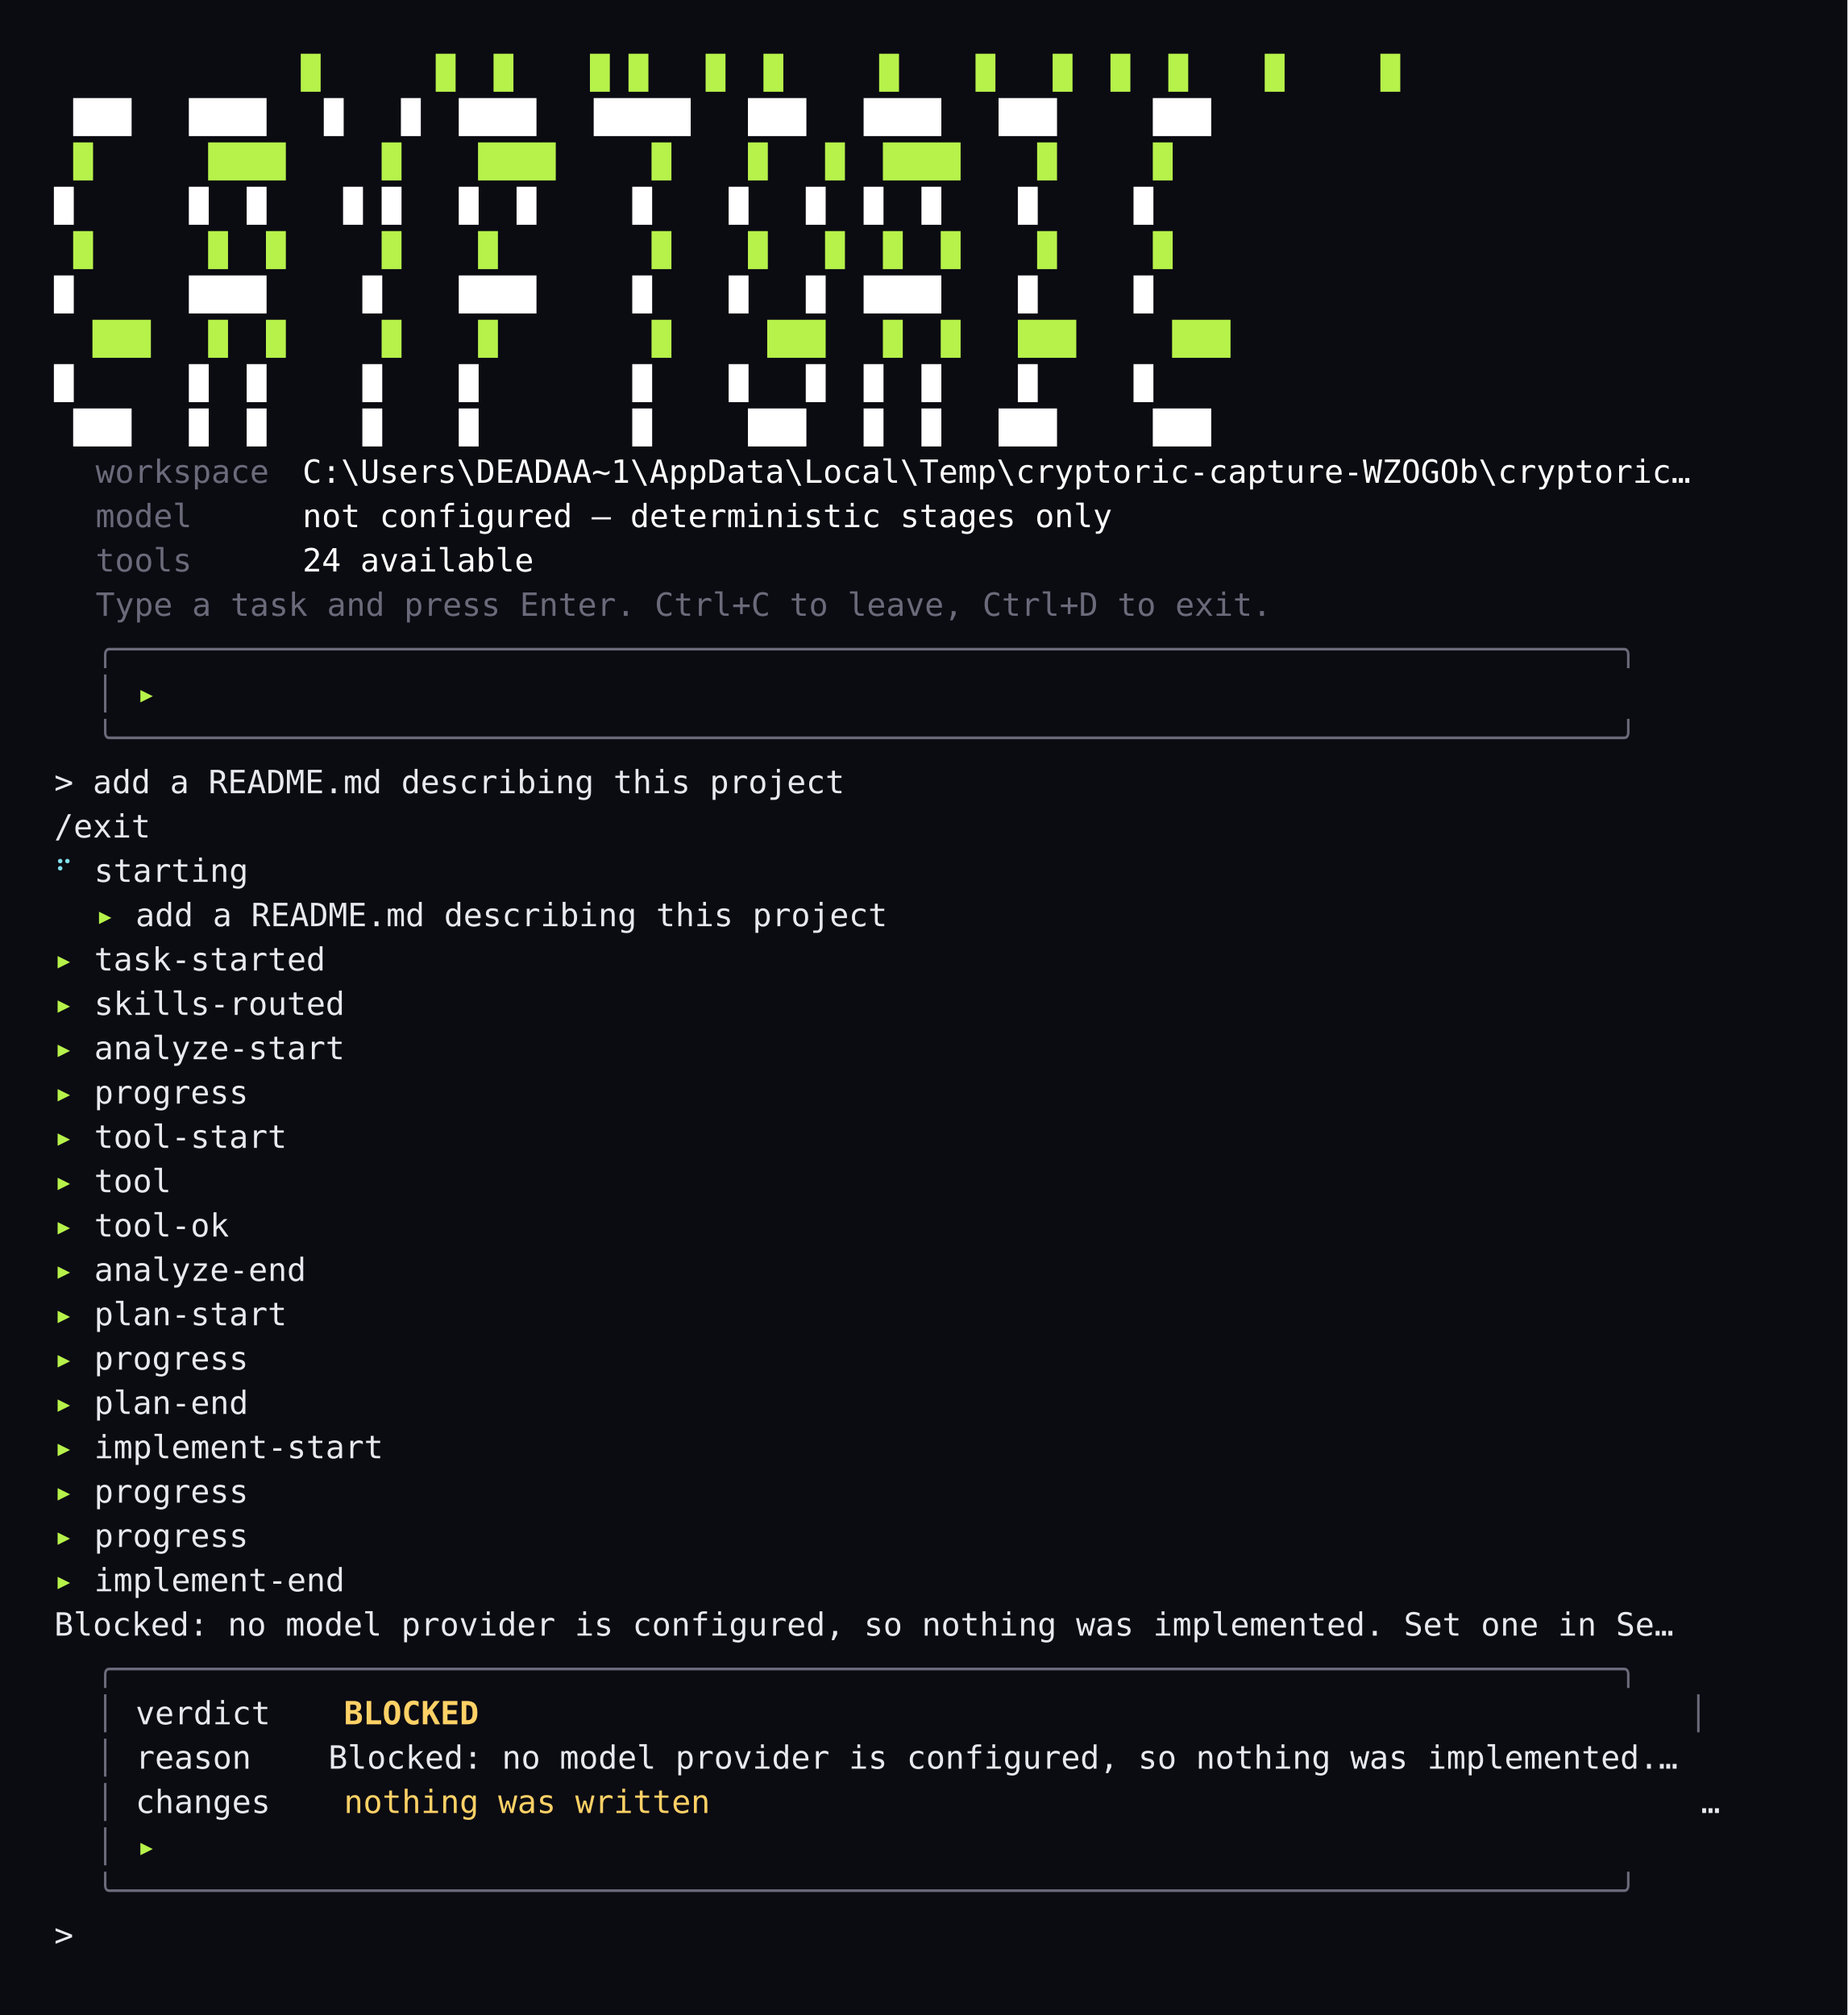
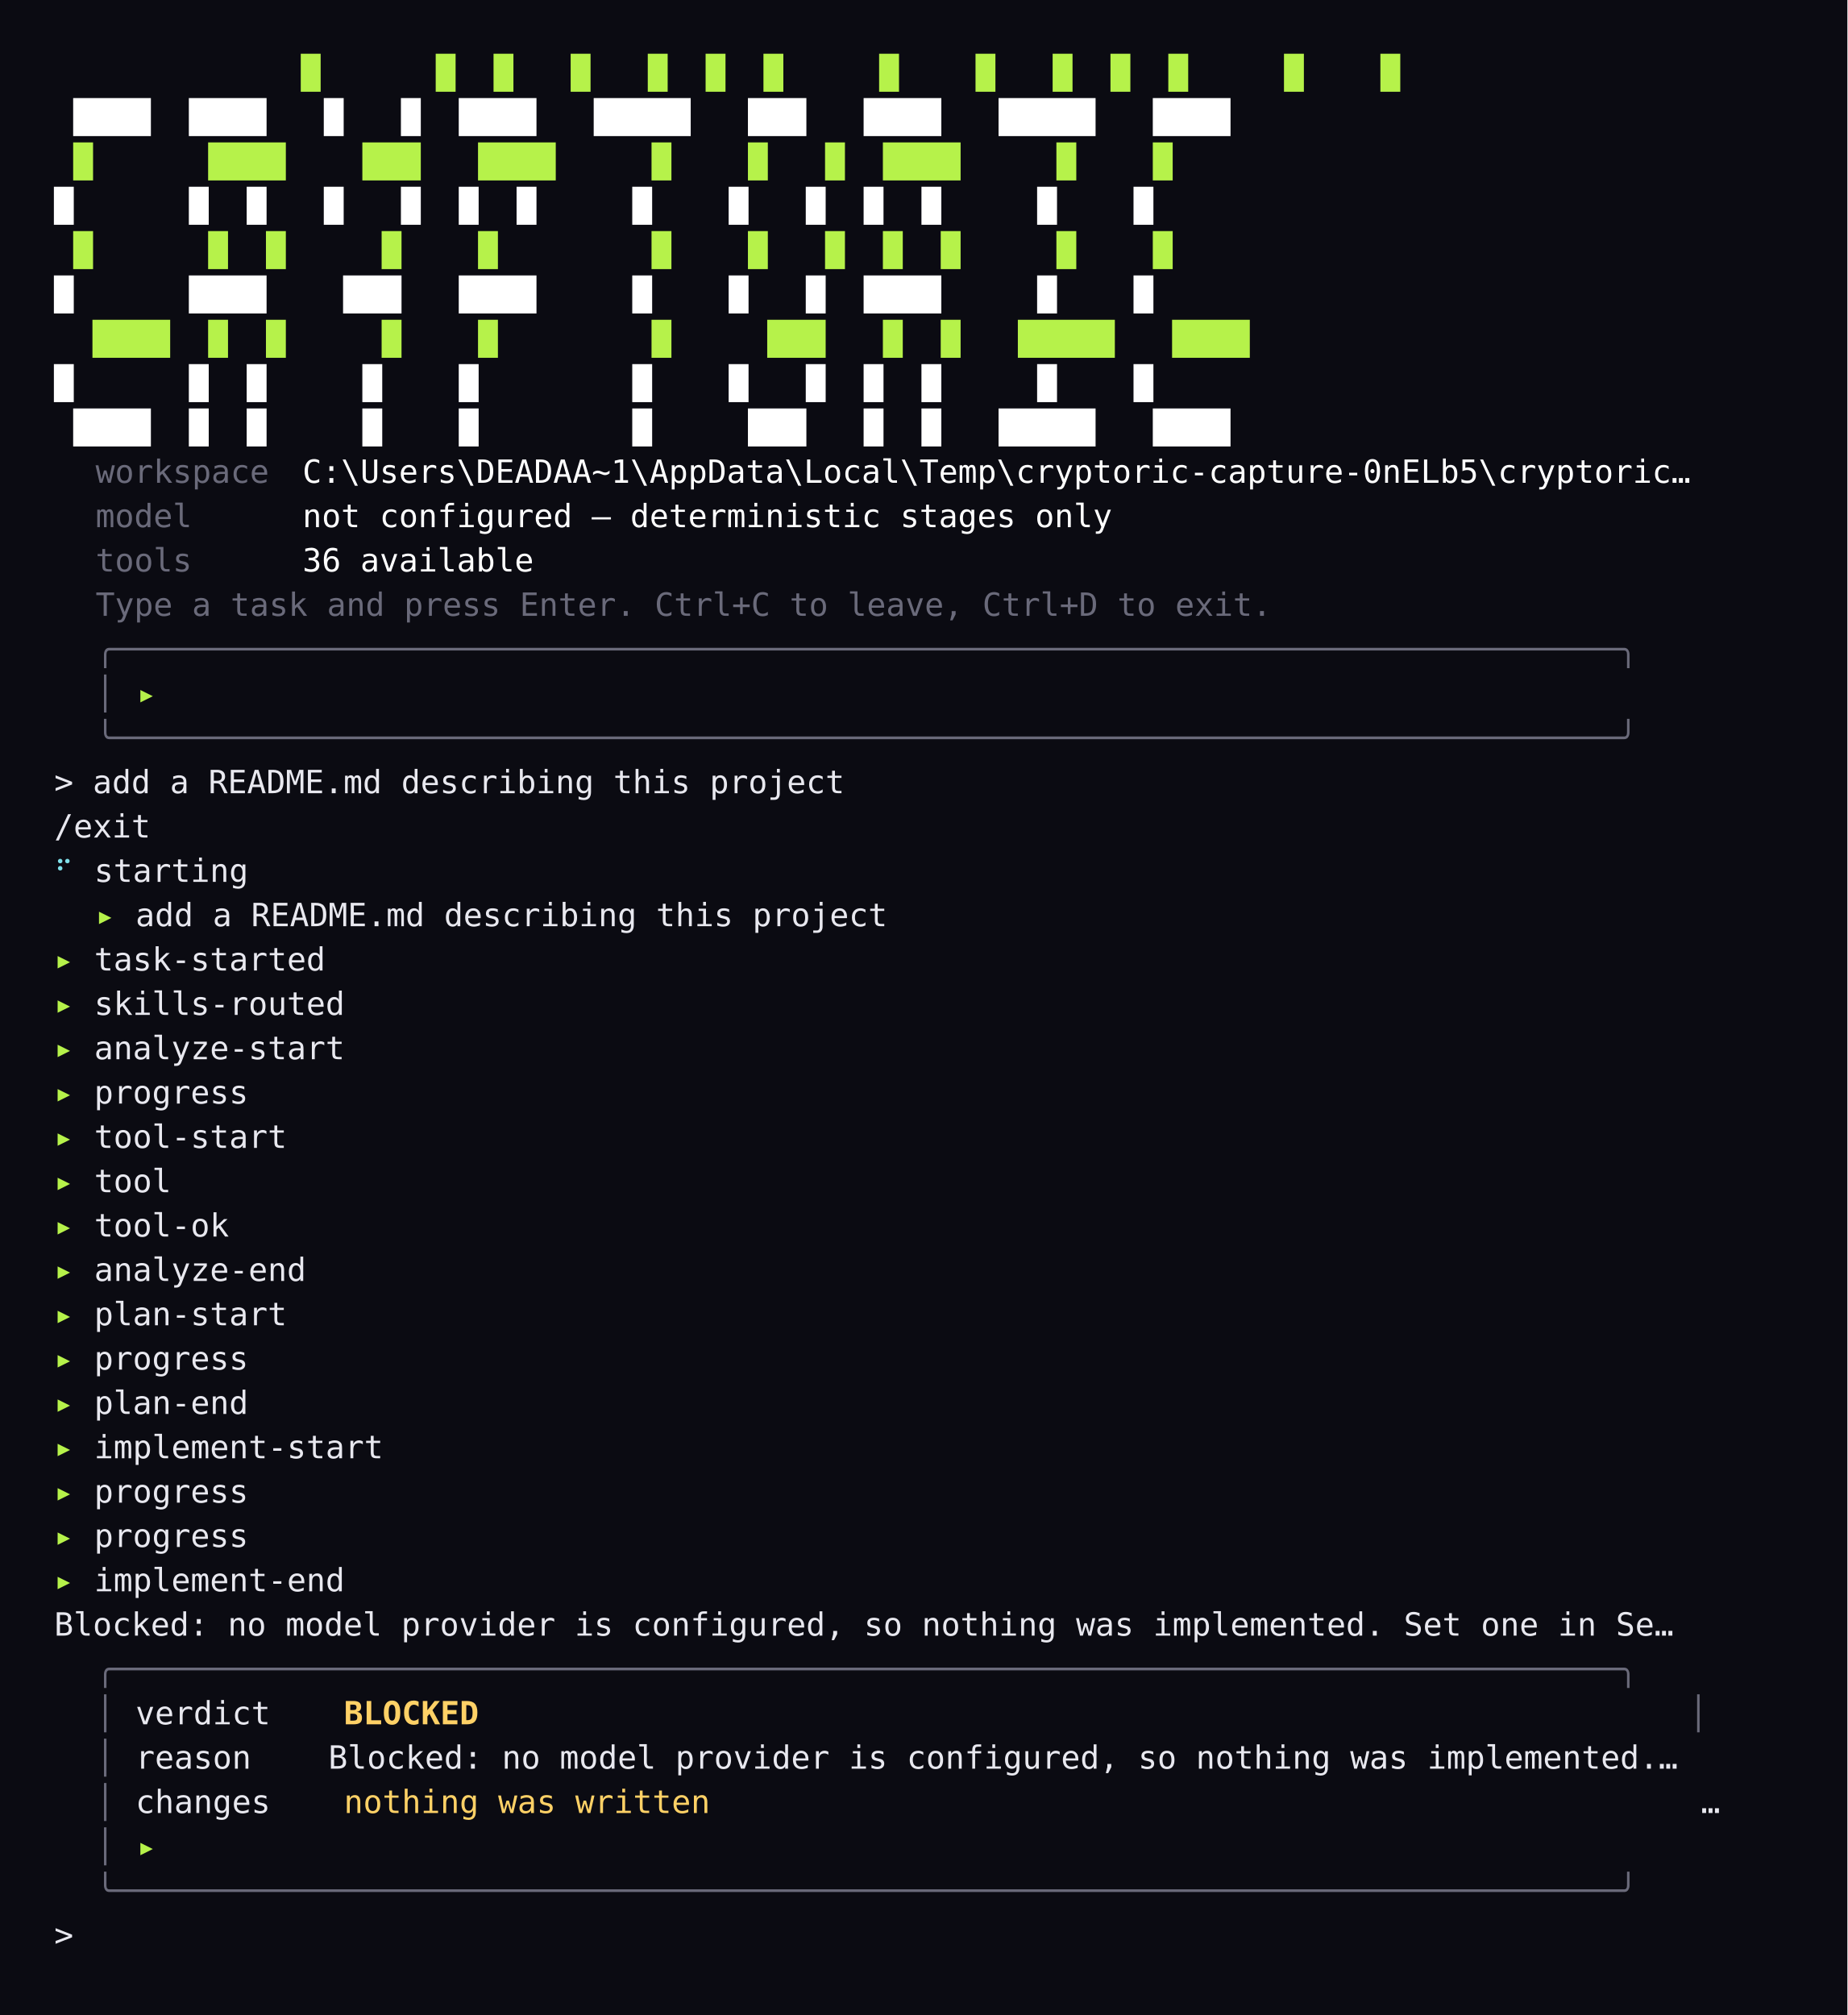
<svg xmlns="http://www.w3.org/2000/svg" width="750" height="818" viewBox="0 0 750 818" role="img" aria-label="A real cryptoric CLI session: the CRYPTORIC wordmark, a task typed into the prompt box, and a BLOCKED verdict because no model provider is configured.">
  <rect width="750" height="818" fill="#0b0b12" />
  <g font-family="ui-monospace, SFMono-Regular, 'Cascadia Mono', Menlo, Consolas, monospace" font-size="13">
    <text x="22.0" y="34.0" fill="#e8e8ef" opacity="1" xml:space="preserve">           </text>
-     <text x="114.4" y="34.0" fill="#b6f24a" opacity="1" xml:space="preserve"> █      █  █    █ █   █  █     █    █   █  █  █    █     █    </text>
-     <text x="22.0" y="52.0" fill="#ffffff" opacity="1" font-weight="700" xml:space="preserve"> ███   ████   █   █  ████   █████   ███   ████   ███     ███ </text>
-     <text x="22.0" y="70.0" fill="#b6f24a" opacity="1" xml:space="preserve"> █      ████     █    ████     █    █   █  ████    █     █    </text>
-     <text x="22.0" y="88.0" fill="#ffffff" opacity="1" font-weight="700" xml:space="preserve">█      █  █    █ █   █  █     █    █   █  █  █    █     █    </text>
-     <text x="22.0" y="106.0" fill="#b6f24a" opacity="1" xml:space="preserve"> █      █  █     █    █        █    █   █  █  █    █     █    </text>
-     <text x="22.0" y="124.0" fill="#ffffff" opacity="1" font-weight="700" xml:space="preserve">█      ████     █    ████     █    █   █  ████    █     █    </text>
-     <text x="22.0" y="142.0" fill="#b6f24a" opacity="1" xml:space="preserve">  ███   █  █     █    █        █     ███   █  █   ███     ███ </text>
-     <text x="22.0" y="160.0" fill="#ffffff" opacity="1" font-weight="700" xml:space="preserve">█      █  █     █    █        █    █   █  █  █    █     █    </text>
-     <text x="22.0" y="178.0" fill="#ffffff" opacity="1" font-weight="700" xml:space="preserve"> ███   █  █     █    █        █     ███   █  █   ███     ███ </text>
+     <text x="114.4" y="34.0" fill="#b6f24a" opacity="1" xml:space="preserve"> █      █  █   █   █  █  █     █    █   █  █  █     █    █    </text>
+     <text x="22.0" y="52.0" fill="#ffffff" opacity="1" font-weight="700" xml:space="preserve"> ████  ████   █   █  ████   █████   ███   ████   █████   ████</text>
+     <text x="22.0" y="70.0" fill="#b6f24a" opacity="1" xml:space="preserve"> █      ████    ███   ████     █    █   █  ████     █    █    </text>
+     <text x="22.0" y="88.0" fill="#ffffff" opacity="1" font-weight="700" xml:space="preserve">█      █  █   █   █  █  █     █    █   █  █  █     █    █    </text>
+     <text x="22.0" y="106.0" fill="#b6f24a" opacity="1" xml:space="preserve"> █      █  █     █    █        █    █   █  █  █     █    █    </text>
+     <text x="22.0" y="124.0" fill="#ffffff" opacity="1" font-weight="700" xml:space="preserve">█      ████    ███   ████     █    █   █  ████     █    █    </text>
+     <text x="22.0" y="142.0" fill="#b6f24a" opacity="1" xml:space="preserve">  ████  █  █     █    █        █     ███   █  █   █████   ████</text>
+     <text x="22.0" y="160.0" fill="#ffffff" opacity="1" font-weight="700" xml:space="preserve">█      █  █     █    █        █    █   █  █  █     █    █    </text>
+     <text x="22.0" y="178.0" fill="#ffffff" opacity="1" font-weight="700" xml:space="preserve"> ████  █  █     █    █        █     ███   █  █   █████   ████</text>
    <text x="22.0" y="196.0" fill="#e8e8ef" opacity="1" xml:space="preserve">  </text>
    <text x="38.8" y="196.0" fill="#7a7a8c" opacity="0.85" xml:space="preserve">workspace</text>
    <text x="114.4" y="196.0" fill="#e8e8ef" opacity="1" xml:space="preserve"> </text>
-     <text x="122.8" y="196.0" fill="#ffffff" opacity="1" xml:space="preserve">C:\Users\DEADAA~1\AppData\Local\Temp\cryptoric-capture-WZOGOb\cryptoric…</text>
+     <text x="122.8" y="196.0" fill="#ffffff" opacity="1" xml:space="preserve">C:\Users\DEADAA~1\AppData\Local\Temp\cryptoric-capture-0nELb5\cryptoric…</text>
    <text x="22.0" y="214.0" fill="#e8e8ef" opacity="1" xml:space="preserve">  </text>
    <text x="38.8" y="214.0" fill="#7a7a8c" opacity="0.85" xml:space="preserve">model    </text>
    <text x="114.4" y="214.0" fill="#e8e8ef" opacity="1" xml:space="preserve"> </text>
    <text x="122.8" y="214.0" fill="#ffffff" opacity="1" xml:space="preserve">not configured — deterministic stages only</text>
    <text x="22.0" y="232.0" fill="#e8e8ef" opacity="1" xml:space="preserve">  </text>
    <text x="38.8" y="232.0" fill="#7a7a8c" opacity="0.85" xml:space="preserve">tools    </text>
    <text x="114.4" y="232.0" fill="#e8e8ef" opacity="1" xml:space="preserve"> </text>
-     <text x="122.8" y="232.0" fill="#ffffff" opacity="1" xml:space="preserve">24 available</text>
+     <text x="122.8" y="232.0" fill="#ffffff" opacity="1" xml:space="preserve">36 available</text>
    <text x="22.0" y="250.0" fill="#e8e8ef" opacity="1" xml:space="preserve">  </text>
    <text x="38.8" y="250.0" fill="#7a7a8c" opacity="0.85" xml:space="preserve">Type a task and press Enter. Ctrl+C to leave, Ctrl+D to exit.</text>
    <text x="22.0" y="268.0" fill="#e8e8ef" opacity="1" xml:space="preserve">  </text>
    <text x="38.8" y="268.0" fill="#7a7a8c" opacity="0.85" xml:space="preserve">╭──────────────────────────────────────────────────────────────────────────────╮</text>
    <text x="22.0" y="286.0" fill="#e8e8ef" opacity="1" xml:space="preserve">  </text>
    <text x="38.8" y="286.0" fill="#7a7a8c" opacity="0.85" xml:space="preserve">│</text>
    <text x="47.2" y="286.0" fill="#e8e8ef" opacity="1" xml:space="preserve"> </text>
    <text x="55.6" y="286.0" fill="#b6f24a" opacity="1" xml:space="preserve">▸</text>
    <text x="64.0" y="286.0" fill="#e8e8ef" opacity="1" xml:space="preserve"> </text>
    <text x="22.0" y="304.0" fill="#e8e8ef" opacity="1" xml:space="preserve">  </text>
    <text x="38.8" y="304.0" fill="#7a7a8c" opacity="0.85" xml:space="preserve">╰──────────────────────────────────────────────────────────────────────────────╯</text>
    <text x="22.0" y="322.0" fill="#e8e8ef" opacity="1" xml:space="preserve">&gt; add a README.md describing this project</text>
    <text x="22.0" y="340.0" fill="#e8e8ef" opacity="1" xml:space="preserve">/exit</text>
    <text x="22.0" y="358.0" fill="#7fe0ea" opacity="1" xml:space="preserve">⠋</text>
    <text x="30.4" y="358.0" fill="#e8e8ef" opacity="1" xml:space="preserve"> starting</text>
    <text x="22.0" y="376.0" fill="#e8e8ef" opacity="1" xml:space="preserve">  </text>
    <text x="38.8" y="376.0" fill="#b6f24a" opacity="1" xml:space="preserve">▸</text>
    <text x="47.2" y="376.0" fill="#e8e8ef" opacity="1" xml:space="preserve"> add a README.md describing this project</text>
    <text x="22.0" y="394.0" fill="#b6f24a" opacity="1" xml:space="preserve">▸</text>
    <text x="30.4" y="394.0" fill="#e8e8ef" opacity="1" xml:space="preserve"> task-started</text>
    <text x="22.0" y="412.0" fill="#b6f24a" opacity="1" xml:space="preserve">▸</text>
    <text x="30.4" y="412.0" fill="#e8e8ef" opacity="1" xml:space="preserve"> skills-routed</text>
    <text x="22.0" y="430.0" fill="#b6f24a" opacity="1" xml:space="preserve">▸</text>
    <text x="30.4" y="430.0" fill="#e8e8ef" opacity="1" xml:space="preserve"> analyze-start</text>
    <text x="22.0" y="448.0" fill="#b6f24a" opacity="1" xml:space="preserve">▸</text>
    <text x="30.4" y="448.0" fill="#e8e8ef" opacity="1" xml:space="preserve"> progress</text>
    <text x="22.0" y="466.0" fill="#b6f24a" opacity="1" xml:space="preserve">▸</text>
    <text x="30.4" y="466.0" fill="#e8e8ef" opacity="1" xml:space="preserve"> tool-start</text>
    <text x="22.0" y="484.0" fill="#b6f24a" opacity="1" xml:space="preserve">▸</text>
    <text x="30.4" y="484.0" fill="#e8e8ef" opacity="1" xml:space="preserve"> tool</text>
    <text x="22.0" y="502.0" fill="#b6f24a" opacity="1" xml:space="preserve">▸</text>
    <text x="30.4" y="502.0" fill="#e8e8ef" opacity="1" xml:space="preserve"> tool-ok</text>
    <text x="22.0" y="520.0" fill="#b6f24a" opacity="1" xml:space="preserve">▸</text>
    <text x="30.4" y="520.0" fill="#e8e8ef" opacity="1" xml:space="preserve"> analyze-end</text>
    <text x="22.0" y="538.0" fill="#b6f24a" opacity="1" xml:space="preserve">▸</text>
    <text x="30.4" y="538.0" fill="#e8e8ef" opacity="1" xml:space="preserve"> plan-start</text>
    <text x="22.0" y="556.0" fill="#b6f24a" opacity="1" xml:space="preserve">▸</text>
    <text x="30.4" y="556.0" fill="#e8e8ef" opacity="1" xml:space="preserve"> progress</text>
    <text x="22.0" y="574.0" fill="#b6f24a" opacity="1" xml:space="preserve">▸</text>
    <text x="30.4" y="574.0" fill="#e8e8ef" opacity="1" xml:space="preserve"> plan-end</text>
    <text x="22.0" y="592.0" fill="#b6f24a" opacity="1" xml:space="preserve">▸</text>
    <text x="30.4" y="592.0" fill="#e8e8ef" opacity="1" xml:space="preserve"> implement-start</text>
    <text x="22.0" y="610.0" fill="#b6f24a" opacity="1" xml:space="preserve">▸</text>
    <text x="30.4" y="610.0" fill="#e8e8ef" opacity="1" xml:space="preserve"> progress</text>
    <text x="22.0" y="628.0" fill="#b6f24a" opacity="1" xml:space="preserve">▸</text>
    <text x="30.4" y="628.0" fill="#e8e8ef" opacity="1" xml:space="preserve"> progress</text>
    <text x="22.0" y="646.0" fill="#b6f24a" opacity="1" xml:space="preserve">▸</text>
    <text x="30.4" y="646.0" fill="#e8e8ef" opacity="1" xml:space="preserve"> implement-end</text>
    <text x="22.0" y="664.0" fill="#e8e8ef" opacity="1" xml:space="preserve">Blocked: no model provider is configured, so nothing was implemented. Set one in Se…</text>
    <text x="22.0" y="682.0" fill="#e8e8ef" opacity="1" xml:space="preserve">  </text>
    <text x="38.8" y="682.0" fill="#7a7a8c" opacity="0.85" xml:space="preserve">╭──────────────────────────────────────────────────────────────────────────────╮</text>
    <text x="22.0" y="700.0" fill="#e8e8ef" opacity="1" xml:space="preserve">  </text>
    <text x="38.8" y="700.0" fill="#7a7a8c" opacity="0.85" xml:space="preserve">│</text>
    <text x="47.2" y="700.0" fill="#e8e8ef" opacity="1" xml:space="preserve"> verdict   </text>
    <text x="139.6" y="700.0" fill="#ffd166" opacity="1" font-weight="700" xml:space="preserve">BLOCKED</text>
    <text x="198.4" y="700.0" fill="#e8e8ef" opacity="1" xml:space="preserve">                                                          </text>
    <text x="685.6" y="700.0" fill="#7a7a8c" opacity="0.85" xml:space="preserve">│</text>
    <text x="22.0" y="718.0" fill="#e8e8ef" opacity="1" xml:space="preserve">  </text>
    <text x="38.8" y="718.0" fill="#7a7a8c" opacity="0.85" xml:space="preserve">│</text>
    <text x="47.2" y="718.0" fill="#e8e8ef" opacity="1" xml:space="preserve"> reason    Blocked: no model provider is configured, so nothing was implemented.…</text>
    <text x="22.0" y="736.0" fill="#e8e8ef" opacity="1" xml:space="preserve">  </text>
    <text x="38.8" y="736.0" fill="#7a7a8c" opacity="0.85" xml:space="preserve">│</text>
    <text x="47.2" y="736.0" fill="#e8e8ef" opacity="1" xml:space="preserve"> changes   </text>
    <text x="139.6" y="736.0" fill="#ffd166" opacity="1" xml:space="preserve">nothing was written</text>
    <text x="299.2" y="736.0" fill="#e8e8ef" opacity="1" xml:space="preserve">                                                  …</text>
    <text x="22.0" y="754.0" fill="#e8e8ef" opacity="1" xml:space="preserve">  </text>
    <text x="38.8" y="754.0" fill="#7a7a8c" opacity="0.85" xml:space="preserve">│</text>
    <text x="47.2" y="754.0" fill="#e8e8ef" opacity="1" xml:space="preserve"> </text>
    <text x="55.6" y="754.0" fill="#b6f24a" opacity="1" xml:space="preserve">▸</text>
    <text x="64.0" y="754.0" fill="#e8e8ef" opacity="1" xml:space="preserve"> </text>
    <text x="22.0" y="772.0" fill="#e8e8ef" opacity="1" xml:space="preserve">  </text>
    <text x="38.8" y="772.0" fill="#7a7a8c" opacity="0.85" xml:space="preserve">╰──────────────────────────────────────────────────────────────────────────────╯</text>
    <text x="22.0" y="790.0" fill="#e8e8ef" opacity="1" xml:space="preserve">&gt; </text>
  </g>
</svg>
